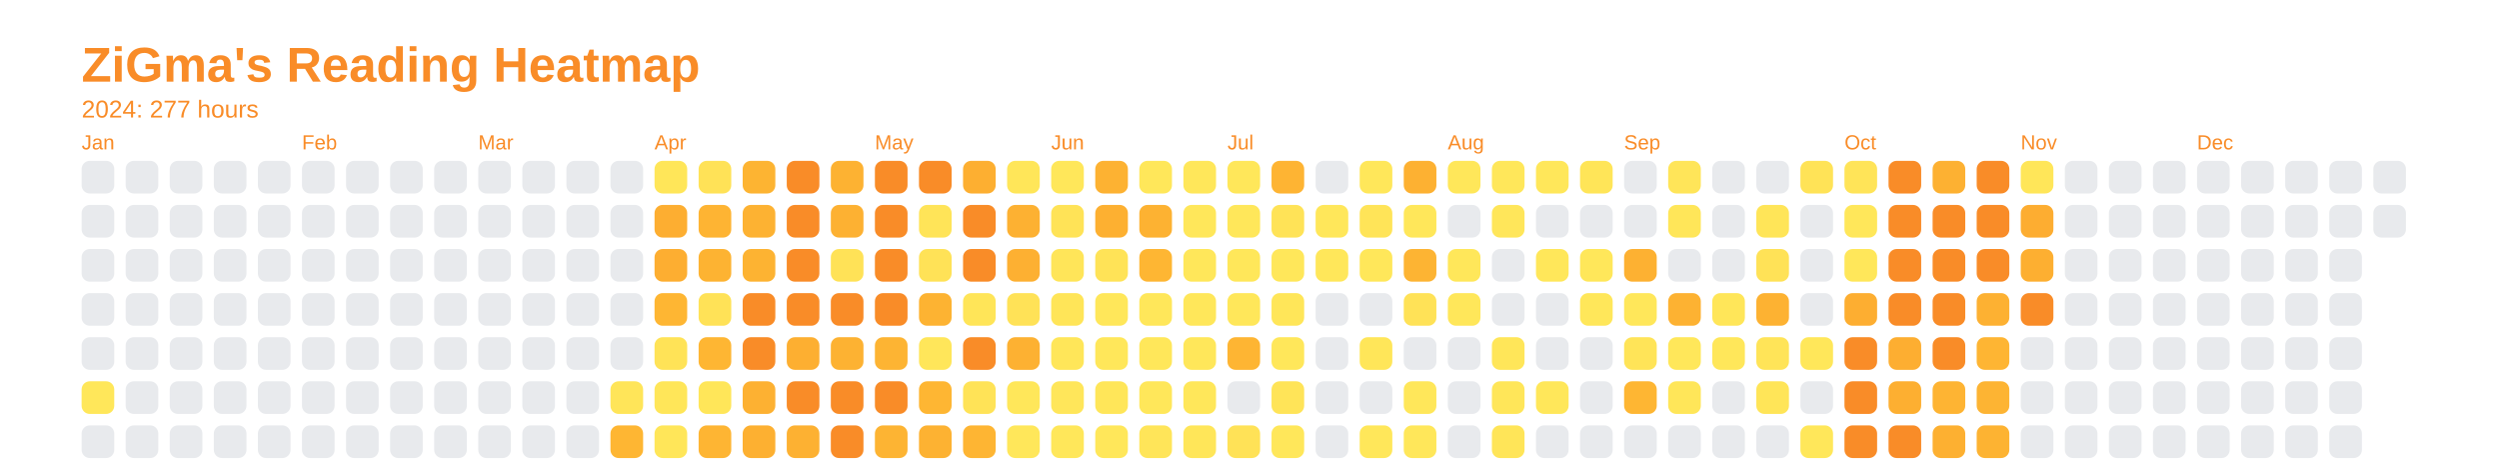
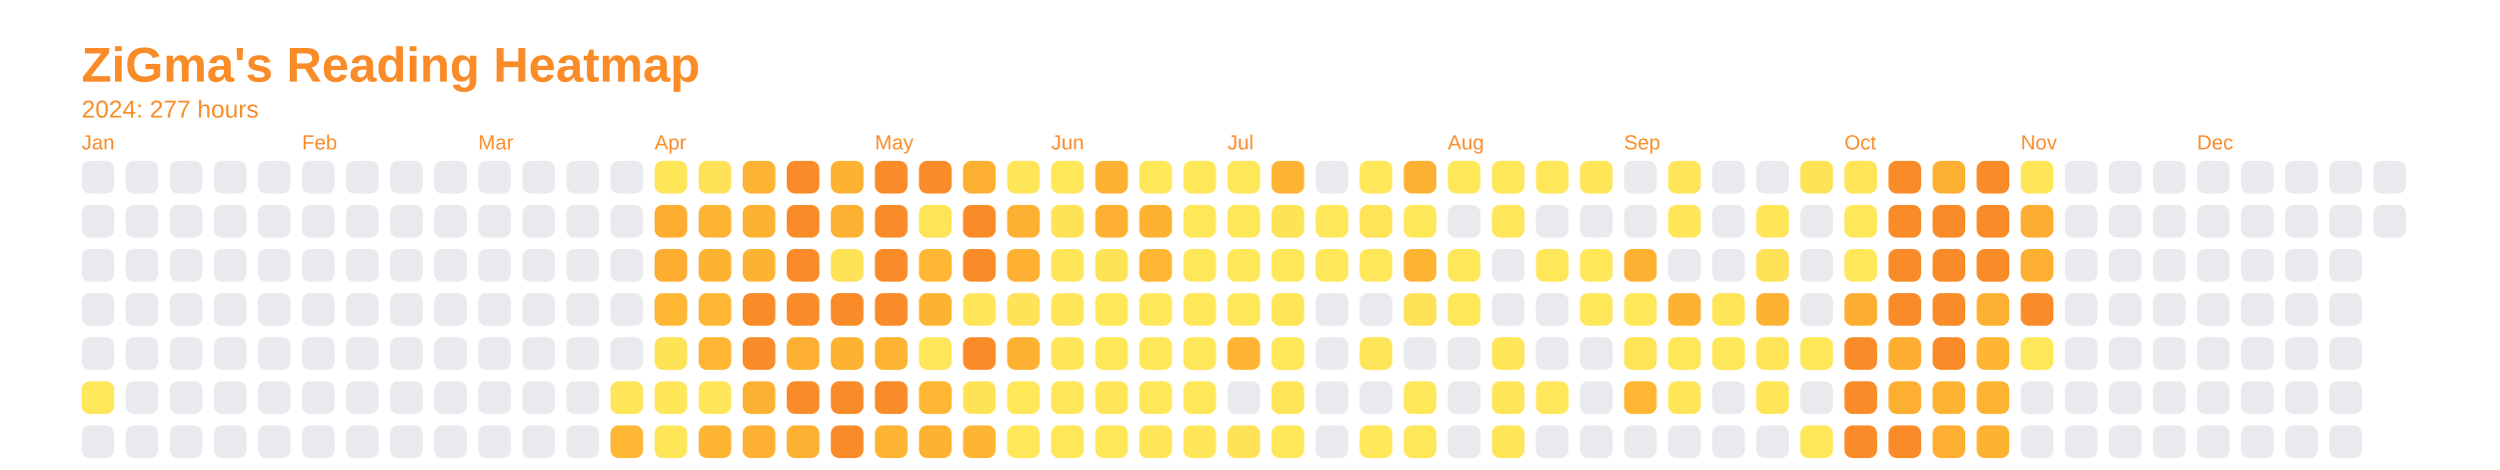
<svg xmlns="http://www.w3.org/2000/svg" baseProfile="full" height="57.5mm" version="1.1" viewBox="0,0,306.2,57.5" width="306.2mm">
  <defs />
  <rect fill="none" height="57.5" width="306.2" x="0" y="0" />
  <text fill="#f98c28" style="font-size:6px; font-family:Arial; font-weight:bold;" x="10" y="10">ZiGma's Reading Heatmap</text>
  <text fill="#f98c28" style="font-size:3px; font-family:Arial;" x="10" y="14.4">2024: 277 hours</text>
  <text fill="#f98c28" style="font-size:2.5px; font-family:Arial" x="10" y="18.3">Jan</text>
  <rect fill="#e8eaed" height="4" rx="1" ry="1" width="4" x="10" y="19.7" />
  <rect fill="#e8eaed" height="4" rx="1" ry="1" width="4" x="10" y="25.1" />
  <rect fill="#e8eaed" height="4" rx="1" ry="1" width="4" x="10" y="30.5" />
  <rect fill="#e8eaed" height="4" rx="1" ry="1" width="4" x="10" y="35.9" />
  <rect fill="#e8eaed" height="4" rx="1" ry="1" width="4" x="10" y="41.3" />
  <rect fill="#ffe75a" height="4" rx="1" ry="1" width="4" x="10" y="46.7" />
  <rect fill="#e8eaed" height="4" rx="1" ry="1" width="4" x="10" y="52.1" />
  <rect fill="#e8eaed" height="4" rx="1" ry="1" width="4" x="15.4" y="19.7" />
  <rect fill="#e8eaed" height="4" rx="1" ry="1" width="4" x="15.4" y="25.1" />
  <rect fill="#e8eaed" height="4" rx="1" ry="1" width="4" x="15.4" y="30.5" />
  <rect fill="#e8eaed" height="4" rx="1" ry="1" width="4" x="15.4" y="35.9" />
  <rect fill="#e8eaed" height="4" rx="1" ry="1" width="4" x="15.4" y="41.3" />
  <rect fill="#e8eaed" height="4" rx="1" ry="1" width="4" x="15.4" y="46.7" />
  <rect fill="#e8eaed" height="4" rx="1" ry="1" width="4" x="15.4" y="52.1" />
  <rect fill="#e8eaed" height="4" rx="1" ry="1" width="4" x="20.8" y="19.7" />
  <rect fill="#e8eaed" height="4" rx="1" ry="1" width="4" x="20.8" y="25.1" />
  <rect fill="#e8eaed" height="4" rx="1" ry="1" width="4" x="20.8" y="30.5" />
  <rect fill="#e8eaed" height="4" rx="1" ry="1" width="4" x="20.8" y="35.9" />
  <rect fill="#e8eaed" height="4" rx="1" ry="1" width="4" x="20.8" y="41.3" />
  <rect fill="#e8eaed" height="4" rx="1" ry="1" width="4" x="20.8" y="46.7" />
  <rect fill="#e8eaed" height="4" rx="1" ry="1" width="4" x="20.8" y="52.1" />
  <rect fill="#e8eaed" height="4" rx="1" ry="1" width="4" x="26.2" y="19.7" />
  <rect fill="#e8eaed" height="4" rx="1" ry="1" width="4" x="26.2" y="25.1" />
  <rect fill="#e8eaed" height="4" rx="1" ry="1" width="4" x="26.2" y="30.5" />
  <rect fill="#e8eaed" height="4" rx="1" ry="1" width="4" x="26.2" y="35.9" />
  <rect fill="#e8eaed" height="4" rx="1" ry="1" width="4" x="26.2" y="41.3" />
  <rect fill="#e8eaed" height="4" rx="1" ry="1" width="4" x="26.2" y="46.7" />
  <rect fill="#e8eaed" height="4" rx="1" ry="1" width="4" x="26.2" y="52.1" />
  <rect fill="#e8eaed" height="4" rx="1" ry="1" width="4" x="31.6" y="19.7" />
  <rect fill="#e8eaed" height="4" rx="1" ry="1" width="4" x="31.6" y="25.1" />
  <rect fill="#e8eaed" height="4" rx="1" ry="1" width="4" x="31.6" y="30.5" />
  <rect fill="#e8eaed" height="4" rx="1" ry="1" width="4" x="31.6" y="35.9" />
  <rect fill="#e8eaed" height="4" rx="1" ry="1" width="4" x="31.6" y="41.3" />
  <rect fill="#e8eaed" height="4" rx="1" ry="1" width="4" x="31.6" y="46.7" />
  <rect fill="#e8eaed" height="4" rx="1" ry="1" width="4" x="31.6" y="52.1" />
  <text fill="#f98c28" style="font-size:2.5px; font-family:Arial" x="37.0" y="18.3">Feb</text>
  <rect fill="#e8eaed" height="4" rx="1" ry="1" width="4" x="37.0" y="19.7" />
  <rect fill="#e8eaed" height="4" rx="1" ry="1" width="4" x="37.0" y="25.1" />
  <rect fill="#e8eaed" height="4" rx="1" ry="1" width="4" x="37.0" y="30.5" />
  <rect fill="#e8eaed" height="4" rx="1" ry="1" width="4" x="37.0" y="35.9" />
  <rect fill="#e8eaed" height="4" rx="1" ry="1" width="4" x="37.0" y="41.3" />
  <rect fill="#e8eaed" height="4" rx="1" ry="1" width="4" x="37.0" y="46.7" />
  <rect fill="#e8eaed" height="4" rx="1" ry="1" width="4" x="37.0" y="52.1" />
  <rect fill="#e8eaed" height="4" rx="1" ry="1" width="4" x="42.4" y="19.7" />
  <rect fill="#e8eaed" height="4" rx="1" ry="1" width="4" x="42.4" y="25.1" />
  <rect fill="#e8eaed" height="4" rx="1" ry="1" width="4" x="42.4" y="30.5" />
  <rect fill="#e8eaed" height="4" rx="1" ry="1" width="4" x="42.4" y="35.9" />
  <rect fill="#e8eaed" height="4" rx="1" ry="1" width="4" x="42.4" y="41.3" />
  <rect fill="#e8eaed" height="4" rx="1" ry="1" width="4" x="42.4" y="46.7" />
  <rect fill="#e8eaed" height="4" rx="1" ry="1" width="4" x="42.4" y="52.1" />
  <rect fill="#e8eaed" height="4" rx="1" ry="1" width="4" x="47.8" y="19.7" />
  <rect fill="#e8eaed" height="4" rx="1" ry="1" width="4" x="47.8" y="25.1" />
  <rect fill="#e8eaed" height="4" rx="1" ry="1" width="4" x="47.8" y="30.5" />
  <rect fill="#e8eaed" height="4" rx="1" ry="1" width="4" x="47.8" y="35.9" />
  <rect fill="#e8eaed" height="4" rx="1" ry="1" width="4" x="47.8" y="41.3" />
  <rect fill="#e8eaed" height="4" rx="1" ry="1" width="4" x="47.8" y="46.7" />
  <rect fill="#e8eaed" height="4" rx="1" ry="1" width="4" x="47.8" y="52.1" />
  <rect fill="#e8eaed" height="4" rx="1" ry="1" width="4" x="53.2" y="19.7" />
  <rect fill="#e8eaed" height="4" rx="1" ry="1" width="4" x="53.2" y="25.1" />
  <rect fill="#e8eaed" height="4" rx="1" ry="1" width="4" x="53.2" y="30.5" />
  <rect fill="#e8eaed" height="4" rx="1" ry="1" width="4" x="53.2" y="35.9" />
  <rect fill="#e8eaed" height="4" rx="1" ry="1" width="4" x="53.2" y="41.3" />
  <rect fill="#e8eaed" height="4" rx="1" ry="1" width="4" x="53.2" y="46.7" />
  <rect fill="#e8eaed" height="4" rx="1" ry="1" width="4" x="53.2" y="52.1" />
  <text fill="#f98c28" style="font-size:2.5px; font-family:Arial" x="58.6" y="18.3">Mar</text>
  <rect fill="#e8eaed" height="4" rx="1" ry="1" width="4" x="58.6" y="19.7" />
  <rect fill="#e8eaed" height="4" rx="1" ry="1" width="4" x="58.6" y="25.1" />
  <rect fill="#e8eaed" height="4" rx="1" ry="1" width="4" x="58.6" y="30.5" />
  <rect fill="#e8eaed" height="4" rx="1" ry="1" width="4" x="58.6" y="35.9" />
  <rect fill="#e8eaed" height="4" rx="1" ry="1" width="4" x="58.6" y="41.3" />
  <rect fill="#e8eaed" height="4" rx="1" ry="1" width="4" x="58.6" y="46.7" />
  <rect fill="#e8eaed" height="4" rx="1" ry="1" width="4" x="58.6" y="52.1" />
  <rect fill="#e8eaed" height="4" rx="1" ry="1" width="4" x="64" y="19.7" />
  <rect fill="#e8eaed" height="4" rx="1" ry="1" width="4" x="64" y="25.1" />
  <rect fill="#e8eaed" height="4" rx="1" ry="1" width="4" x="64" y="30.5" />
  <rect fill="#e8eaed" height="4" rx="1" ry="1" width="4" x="64" y="35.9" />
  <rect fill="#e8eaed" height="4" rx="1" ry="1" width="4" x="64" y="41.3" />
  <rect fill="#e8eaed" height="4" rx="1" ry="1" width="4" x="64" y="46.7" />
  <rect fill="#e8eaed" height="4" rx="1" ry="1" width="4" x="64" y="52.1" />
  <rect fill="#e8eaed" height="4" rx="1" ry="1" width="4" x="69.4" y="19.7" />
  <rect fill="#e8eaed" height="4" rx="1" ry="1" width="4" x="69.4" y="25.1" />
  <rect fill="#e8eaed" height="4" rx="1" ry="1" width="4" x="69.4" y="30.5" />
  <rect fill="#e8eaed" height="4" rx="1" ry="1" width="4" x="69.4" y="35.9" />
  <rect fill="#e8eaed" height="4" rx="1" ry="1" width="4" x="69.4" y="41.3" />
  <rect fill="#e8eaed" height="4" rx="1" ry="1" width="4" x="69.4" y="46.7" />
  <rect fill="#e8eaed" height="4" rx="1" ry="1" width="4" x="69.4" y="52.1" />
  <rect fill="#e8eaed" height="4" rx="1" ry="1" width="4" x="74.8" y="19.7" />
  <rect fill="#e8eaed" height="4" rx="1" ry="1" width="4" x="74.8" y="25.1" />
  <rect fill="#e8eaed" height="4" rx="1" ry="1" width="4" x="74.8" y="30.5" />
  <rect fill="#e8eaed" height="4" rx="1" ry="1" width="4" x="74.8" y="35.9" />
  <rect fill="#e8eaed" height="4" rx="1" ry="1" width="4" x="74.8" y="41.3" />
  <rect fill="#ffe559" height="4" rx="1" ry="1" width="4" x="74.8" y="46.7" />
  <rect fill="#feb633" height="4" rx="1" ry="1" width="4" x="74.8" y="52.1" />
  <text fill="#f98c28" style="font-size:2.5px; font-family:Arial" x="80.2" y="18.3">Apr</text>
  <rect fill="#ffe659" height="4" rx="1" ry="1" width="4" x="80.2" y="19.7" />
  <rect fill="#fdae31" height="4" rx="1" ry="1" width="4" x="80.2" y="25.1" />
  <rect fill="#fdae31" height="4" rx="1" ry="1" width="4" x="80.2" y="30.5" />
  <rect fill="#feb633" height="4" rx="1" ry="1" width="4" x="80.2" y="35.9" />
  <rect fill="#ffe357" height="4" rx="1" ry="1" width="4" x="80.2" y="41.3" />
  <rect fill="#ffe659" height="4" rx="1" ry="1" width="4" x="80.2" y="46.7" />
  <rect fill="#ffe659" height="4" rx="1" ry="1" width="4" x="80.2" y="52.1" />
  <rect fill="#ffe257" height="4" rx="1" ry="1" width="4" x="85.6" y="19.7" />
  <rect fill="#feb433" height="4" rx="1" ry="1" width="4" x="85.6" y="25.1" />
  <rect fill="#fdb332" height="4" rx="1" ry="1" width="4" x="85.6" y="30.5" />
-   <rect fill="#ffe257" height="4" rx="1" ry="1" width="4" x="85.6" y="35.9" />
+   <rect fill="#feb633" height="4" rx="1" ry="1" width="4" x="85.6" y="35.9" />
  <rect fill="#feb633" height="4" rx="1" ry="1" width="4" x="85.6" y="41.3" />
  <rect fill="#ffe659" height="4" rx="1" ry="1" width="4" x="85.6" y="46.7" />
  <rect fill="#feb533" height="4" rx="1" ry="1" width="4" x="85.6" y="52.1" />
  <rect fill="#fdb432" height="4" rx="1" ry="1" width="4" x="91" y="19.7" />
  <rect fill="#fdb232" height="4" rx="1" ry="1" width="4" x="91" y="25.1" />
  <rect fill="#fdb332" height="4" rx="1" ry="1" width="4" x="91" y="30.5" />
  <rect fill="#f98c28" height="4" rx="1" ry="1" width="4" x="91" y="35.9" />
  <rect fill="#f98c28" height="4" rx="1" ry="1" width="4" x="91" y="41.3" />
  <rect fill="#fdb132" height="4" rx="1" ry="1" width="4" x="91" y="46.7" />
  <rect fill="#fdb031" height="4" rx="1" ry="1" width="4" x="91" y="52.1" />
  <rect fill="#f98c28" height="4" rx="1" ry="1" width="4" x="96.4" y="19.7" />
  <rect fill="#f98c28" height="4" rx="1" ry="1" width="4" x="96.4" y="25.1" />
  <rect fill="#f98c28" height="4" rx="1" ry="1" width="4" x="96.4" y="30.5" />
  <rect fill="#f98c28" height="4" rx="1" ry="1" width="4" x="96.4" y="35.9" />
  <rect fill="#fdaf31" height="4" rx="1" ry="1" width="4" x="96.4" y="41.3" />
  <rect fill="#f98c28" height="4" rx="1" ry="1" width="4" x="96.4" y="46.7" />
  <rect fill="#fdb132" height="4" rx="1" ry="1" width="4" x="96.4" y="52.1" />
  <rect fill="#fdb232" height="4" rx="1" ry="1" width="4" x="101.8" y="19.7" />
  <rect fill="#fdb132" height="4" rx="1" ry="1" width="4" x="101.8" y="25.1" />
  <rect fill="#ffe257" height="4" rx="1" ry="1" width="4" x="101.8" y="30.5" />
  <rect fill="#f98c28" height="4" rx="1" ry="1" width="4" x="101.8" y="35.9" />
  <rect fill="#fdb232" height="4" rx="1" ry="1" width="4" x="101.8" y="41.3" />
  <rect fill="#f98c28" height="4" rx="1" ry="1" width="4" x="101.8" y="46.7" />
  <rect fill="#f98c28" height="4" rx="1" ry="1" width="4" x="101.8" y="52.1" />
  <text fill="#f98c28" style="font-size:2.5px; font-family:Arial" x="107.2" y="18.3">May</text>
  <rect fill="#f98c28" height="4" rx="1" ry="1" width="4" x="107.2" y="19.7" />
  <rect fill="#f98c28" height="4" rx="1" ry="1" width="4" x="107.2" y="25.1" />
  <rect fill="#f98c28" height="4" rx="1" ry="1" width="4" x="107.2" y="30.5" />
  <rect fill="#f98c28" height="4" rx="1" ry="1" width="4" x="107.2" y="35.9" />
  <rect fill="#fdb433" height="4" rx="1" ry="1" width="4" x="107.2" y="41.3" />
  <rect fill="#f98c28" height="4" rx="1" ry="1" width="4" x="107.2" y="46.7" />
  <rect fill="#fdb433" height="4" rx="1" ry="1" width="4" x="107.2" y="52.1" />
  <rect fill="#f98c28" height="4" rx="1" ry="1" width="4" x="112.6" y="19.7" />
  <rect fill="#ffe458" height="4" rx="1" ry="1" width="4" x="112.6" y="25.1" />
-   <rect fill="#ffe257" height="4" rx="1" ry="1" width="4" x="112.6" y="30.5" />
+   <rect fill="#feb633" height="4" rx="1" ry="1" width="4" x="112.6" y="30.5" />
  <rect fill="#fdb332" height="4" rx="1" ry="1" width="4" x="112.6" y="35.9" />
  <rect fill="#ffe65a" height="4" rx="1" ry="1" width="4" x="112.6" y="41.3" />
  <rect fill="#feb633" height="4" rx="1" ry="1" width="4" x="112.6" y="46.7" />
  <rect fill="#fdb232" height="4" rx="1" ry="1" width="4" x="112.6" y="52.1" />
  <rect fill="#fdaf31" height="4" rx="1" ry="1" width="4" x="118" y="19.7" />
  <rect fill="#f98c28" height="4" rx="1" ry="1" width="4" x="118" y="25.1" />
  <rect fill="#f98c28" height="4" rx="1" ry="1" width="4" x="118" y="30.5" />
  <rect fill="#ffe558" height="4" rx="1" ry="1" width="4" x="118" y="35.9" />
  <rect fill="#f98c28" height="4" rx="1" ry="1" width="4" x="118" y="41.3" />
  <rect fill="#ffe357" height="4" rx="1" ry="1" width="4" x="118" y="46.7" />
  <rect fill="#feb533" height="4" rx="1" ry="1" width="4" x="118" y="52.1" />
  <rect fill="#ffe659" height="4" rx="1" ry="1" width="4" x="123.4" y="19.7" />
  <rect fill="#fdb132" height="4" rx="1" ry="1" width="4" x="123.4" y="25.1" />
  <rect fill="#fdb032" height="4" rx="1" ry="1" width="4" x="123.4" y="30.5" />
  <rect fill="#ffe257" height="4" rx="1" ry="1" width="4" x="123.4" y="35.9" />
  <rect fill="#fdb132" height="4" rx="1" ry="1" width="4" x="123.4" y="41.3" />
  <rect fill="#ffe75a" height="4" rx="1" ry="1" width="4" x="123.4" y="46.7" />
  <rect fill="#ffe75a" height="4" rx="1" ry="1" width="4" x="123.4" y="52.1" />
  <text fill="#f98c28" style="font-size:2.5px; font-family:Arial" x="128.8" y="18.3">Jun</text>
  <rect fill="#ffe75a" height="4" rx="1" ry="1" width="4" x="128.8" y="19.7" />
  <rect fill="#ffe357" height="4" rx="1" ry="1" width="4" x="128.8" y="25.1" />
  <rect fill="#ffe559" height="4" rx="1" ry="1" width="4" x="128.8" y="30.5" />
  <rect fill="#ffe558" height="4" rx="1" ry="1" width="4" x="128.8" y="35.9" />
  <rect fill="#ffe659" height="4" rx="1" ry="1" width="4" x="128.8" y="41.3" />
  <rect fill="#ffe65a" height="4" rx="1" ry="1" width="4" x="128.8" y="46.7" />
  <rect fill="#ffe75a" height="4" rx="1" ry="1" width="4" x="128.8" y="52.1" />
  <rect fill="#fdb232" height="4" rx="1" ry="1" width="4" x="134.2" y="19.7" />
  <rect fill="#fdb031" height="4" rx="1" ry="1" width="4" x="134.2" y="25.1" />
  <rect fill="#ffe357" height="4" rx="1" ry="1" width="4" x="134.2" y="30.5" />
  <rect fill="#ffe75a" height="4" rx="1" ry="1" width="4" x="134.2" y="35.9" />
  <rect fill="#ffe75a" height="4" rx="1" ry="1" width="4" x="134.2" y="41.3" />
  <rect fill="#ffe659" height="4" rx="1" ry="1" width="4" x="134.2" y="46.7" />
  <rect fill="#ffe75a" height="4" rx="1" ry="1" width="4" x="134.2" y="52.1" />
  <rect fill="#ffe75a" height="4" rx="1" ry="1" width="4" x="139.6" y="19.7" />
  <rect fill="#fdb232" height="4" rx="1" ry="1" width="4" x="139.6" y="25.1" />
  <rect fill="#feb633" height="4" rx="1" ry="1" width="4" x="139.6" y="30.5" />
  <rect fill="#ffe75a" height="4" rx="1" ry="1" width="4" x="139.6" y="35.9" />
  <rect fill="#ffe75a" height="4" rx="1" ry="1" width="4" x="139.6" y="41.3" />
  <rect fill="#ffe75a" height="4" rx="1" ry="1" width="4" x="139.6" y="46.7" />
  <rect fill="#ffe559" height="4" rx="1" ry="1" width="4" x="139.6" y="52.1" />
  <rect fill="#ffe75a" height="4" rx="1" ry="1" width="4" x="145" y="19.7" />
  <rect fill="#ffe75a" height="4" rx="1" ry="1" width="4" x="145" y="25.1" />
  <rect fill="#ffe75a" height="4" rx="1" ry="1" width="4" x="145" y="30.5" />
  <rect fill="#ffe75a" height="4" rx="1" ry="1" width="4" x="145" y="35.9" />
  <rect fill="#ffe75a" height="4" rx="1" ry="1" width="4" x="145" y="41.3" />
  <rect fill="#ffe75a" height="4" rx="1" ry="1" width="4" x="145" y="46.7" />
  <rect fill="#ffe659" height="4" rx="1" ry="1" width="4" x="145" y="52.1" />
  <text fill="#f98c28" style="font-size:2.5px; font-family:Arial" x="150.4" y="18.3">Jul</text>
  <rect fill="#ffe75a" height="4" rx="1" ry="1" width="4" x="150.4" y="19.7" />
  <rect fill="#ffe75a" height="4" rx="1" ry="1" width="4" x="150.4" y="25.1" />
  <rect fill="#ffe75a" height="4" rx="1" ry="1" width="4" x="150.4" y="30.5" />
  <rect fill="#ffe75a" height="4" rx="1" ry="1" width="4" x="150.4" y="35.9" />
  <rect fill="#feb533" height="4" rx="1" ry="1" width="4" x="150.4" y="41.3" />
  <rect fill="#e8eaed" height="4" rx="1" ry="1" width="4" x="150.4" y="46.7" />
  <rect fill="#ffe257" height="4" rx="1" ry="1" width="4" x="150.4" y="52.1" />
  <rect fill="#feb433" height="4" rx="1" ry="1" width="4" x="155.8" y="19.7" />
  <rect fill="#ffe357" height="4" rx="1" ry="1" width="4" x="155.8" y="25.1" />
  <rect fill="#ffe75a" height="4" rx="1" ry="1" width="4" x="155.8" y="30.5" />
  <rect fill="#ffe659" height="4" rx="1" ry="1" width="4" x="155.8" y="35.9" />
  <rect fill="#ffe75a" height="4" rx="1" ry="1" width="4" x="155.8" y="41.3" />
  <rect fill="#ffe458" height="4" rx="1" ry="1" width="4" x="155.8" y="46.7" />
  <rect fill="#ffe75a" height="4" rx="1" ry="1" width="4" x="155.8" y="52.1" />
  <rect fill="#e8eaed" height="4" rx="1" ry="1" width="4" x="161.2" y="19.7" />
  <rect fill="#ffe75a" height="4" rx="1" ry="1" width="4" x="161.2" y="25.1" />
  <rect fill="#ffe75a" height="4" rx="1" ry="1" width="4" x="161.2" y="30.5" />
  <rect fill="#e8eaed" height="4" rx="1" ry="1" width="4" x="161.2" y="35.9" />
  <rect fill="#e8eaed" height="4" rx="1" ry="1" width="4" x="161.2" y="41.3" />
  <rect fill="#e8eaed" height="4" rx="1" ry="1" width="4" x="161.2" y="46.7" />
  <rect fill="#e8eaed" height="4" rx="1" ry="1" width="4" x="161.2" y="52.1" />
  <rect fill="#ffe75a" height="4" rx="1" ry="1" width="4" x="166.6" y="19.7" />
  <rect fill="#ffe458" height="4" rx="1" ry="1" width="4" x="166.6" y="25.1" />
  <rect fill="#ffe75a" height="4" rx="1" ry="1" width="4" x="166.6" y="30.5" />
  <rect fill="#e8eaed" height="4" rx="1" ry="1" width="4" x="166.6" y="35.9" />
  <rect fill="#ffe659" height="4" rx="1" ry="1" width="4" x="166.6" y="41.3" />
  <rect fill="#e8eaed" height="4" rx="1" ry="1" width="4" x="166.6" y="46.7" />
  <rect fill="#ffe75a" height="4" rx="1" ry="1" width="4" x="166.6" y="52.1" />
  <rect fill="#fdb132" height="4" rx="1" ry="1" width="4" x="172" y="19.7" />
  <rect fill="#ffe75a" height="4" rx="1" ry="1" width="4" x="172" y="25.1" />
  <rect fill="#fdb433" height="4" rx="1" ry="1" width="4" x="172" y="30.5" />
  <rect fill="#ffe257" height="4" rx="1" ry="1" width="4" x="172" y="35.9" />
  <rect fill="#e8eaed" height="4" rx="1" ry="1" width="4" x="172" y="41.3" />
  <rect fill="#ffe75a" height="4" rx="1" ry="1" width="4" x="172" y="46.7" />
  <rect fill="#ffe75a" height="4" rx="1" ry="1" width="4" x="172" y="52.1" />
  <text fill="#f98c28" style="font-size:2.5px; font-family:Arial" x="177.4" y="18.3">Aug</text>
  <rect fill="#ffe75a" height="4" rx="1" ry="1" width="4" x="177.4" y="19.7" />
  <rect fill="#e8eaed" height="4" rx="1" ry="1" width="4" x="177.4" y="25.1" />
  <rect fill="#ffe75a" height="4" rx="1" ry="1" width="4" x="177.4" y="30.5" />
  <rect fill="#ffe75a" height="4" rx="1" ry="1" width="4" x="177.4" y="35.9" />
  <rect fill="#e8eaed" height="4" rx="1" ry="1" width="4" x="177.4" y="41.3" />
  <rect fill="#e8eaed" height="4" rx="1" ry="1" width="4" x="177.4" y="46.7" />
  <rect fill="#e8eaed" height="4" rx="1" ry="1" width="4" x="177.4" y="52.1" />
  <rect fill="#ffe75a" height="4" rx="1" ry="1" width="4" x="182.8" y="19.7" />
  <rect fill="#ffe65a" height="4" rx="1" ry="1" width="4" x="182.8" y="25.1" />
  <rect fill="#e8eaed" height="4" rx="1" ry="1" width="4" x="182.8" y="30.5" />
  <rect fill="#e8eaed" height="4" rx="1" ry="1" width="4" x="182.8" y="35.9" />
  <rect fill="#ffe659" height="4" rx="1" ry="1" width="4" x="182.8" y="41.3" />
  <rect fill="#ffe659" height="4" rx="1" ry="1" width="4" x="182.8" y="46.7" />
  <rect fill="#ffe558" height="4" rx="1" ry="1" width="4" x="182.8" y="52.1" />
  <rect fill="#ffe75a" height="4" rx="1" ry="1" width="4" x="188.2" y="19.7" />
  <rect fill="#e8eaed" height="4" rx="1" ry="1" width="4" x="188.2" y="25.1" />
  <rect fill="#ffe75a" height="4" rx="1" ry="1" width="4" x="188.2" y="30.5" />
  <rect fill="#e8eaed" height="4" rx="1" ry="1" width="4" x="188.2" y="35.9" />
  <rect fill="#e8eaed" height="4" rx="1" ry="1" width="4" x="188.2" y="41.3" />
  <rect fill="#ffe75a" height="4" rx="1" ry="1" width="4" x="188.2" y="46.7" />
  <rect fill="#e8eaed" height="4" rx="1" ry="1" width="4" x="188.2" y="52.1" />
  <rect fill="#ffe558" height="4" rx="1" ry="1" width="4" x="193.6" y="19.7" />
  <rect fill="#e8eaed" height="4" rx="1" ry="1" width="4" x="193.6" y="25.1" />
  <rect fill="#ffe75a" height="4" rx="1" ry="1" width="4" x="193.6" y="30.5" />
  <rect fill="#ffe75a" height="4" rx="1" ry="1" width="4" x="193.6" y="35.9" />
  <rect fill="#e8eaed" height="4" rx="1" ry="1" width="4" x="193.6" y="41.3" />
  <rect fill="#e8eaed" height="4" rx="1" ry="1" width="4" x="193.6" y="46.7" />
  <rect fill="#e8eaed" height="4" rx="1" ry="1" width="4" x="193.6" y="52.1" />
  <text fill="#f98c28" style="font-size:2.5px; font-family:Arial" x="199" y="18.3">Sep</text>
  <rect fill="#e8eaed" height="4" rx="1" ry="1" width="4" x="199" y="19.7" />
  <rect fill="#e8eaed" height="4" rx="1" ry="1" width="4" x="199" y="25.1" />
  <rect fill="#fdb132" height="4" rx="1" ry="1" width="4" x="199" y="30.5" />
  <rect fill="#ffe75a" height="4" rx="1" ry="1" width="4" x="199" y="35.9" />
  <rect fill="#ffe458" height="4" rx="1" ry="1" width="4" x="199" y="41.3" />
  <rect fill="#feb633" height="4" rx="1" ry="1" width="4" x="199" y="46.7" />
  <rect fill="#e8eaed" height="4" rx="1" ry="1" width="4" x="199" y="52.1" />
  <rect fill="#ffe559" height="4" rx="1" ry="1" width="4" x="204.4" y="19.7" />
  <rect fill="#ffe659" height="4" rx="1" ry="1" width="4" x="204.4" y="25.1" />
  <rect fill="#e8eaed" height="4" rx="1" ry="1" width="4" x="204.4" y="30.5" />
  <rect fill="#fdb232" height="4" rx="1" ry="1" width="4" x="204.4" y="35.9" />
  <rect fill="#ffe75a" height="4" rx="1" ry="1" width="4" x="204.4" y="41.3" />
  <rect fill="#ffe659" height="4" rx="1" ry="1" width="4" x="204.4" y="46.7" />
  <rect fill="#e8eaed" height="4" rx="1" ry="1" width="4" x="204.4" y="52.1" />
  <rect fill="#e8eaed" height="4" rx="1" ry="1" width="4" x="209.8" y="19.7" />
  <rect fill="#e8eaed" height="4" rx="1" ry="1" width="4" x="209.8" y="25.1" />
  <rect fill="#e8eaed" height="4" rx="1" ry="1" width="4" x="209.8" y="30.5" />
  <rect fill="#ffe659" height="4" rx="1" ry="1" width="4" x="209.8" y="35.9" />
  <rect fill="#ffe75a" height="4" rx="1" ry="1" width="4" x="209.8" y="41.3" />
  <rect fill="#e8eaed" height="4" rx="1" ry="1" width="4" x="209.8" y="46.7" />
  <rect fill="#e8eaed" height="4" rx="1" ry="1" width="4" x="209.8" y="52.1" />
  <rect fill="#e8eaed" height="4" rx="1" ry="1" width="4" x="215.2" y="19.7" />
  <rect fill="#ffe558" height="4" rx="1" ry="1" width="4" x="215.2" y="25.1" />
  <rect fill="#ffe257" height="4" rx="1" ry="1" width="4" x="215.2" y="30.5" />
  <rect fill="#fdb232" height="4" rx="1" ry="1" width="4" x="215.2" y="35.9" />
  <rect fill="#ffe458" height="4" rx="1" ry="1" width="4" x="215.2" y="41.3" />
  <rect fill="#ffe558" height="4" rx="1" ry="1" width="4" x="215.2" y="46.7" />
  <rect fill="#e8eaed" height="4" rx="1" ry="1" width="4" x="215.2" y="52.1" />
  <rect fill="#ffe357" height="4" rx="1" ry="1" width="4" x="220.6" y="19.7" />
  <rect fill="#e8eaed" height="4" rx="1" ry="1" width="4" x="220.6" y="25.1" />
  <rect fill="#e8eaed" height="4" rx="1" ry="1" width="4" x="220.6" y="30.5" />
  <rect fill="#e8eaed" height="4" rx="1" ry="1" width="4" x="220.6" y="35.9" />
  <rect fill="#ffe75a" height="4" rx="1" ry="1" width="4" x="220.6" y="41.3" />
  <rect fill="#e8eaed" height="4" rx="1" ry="1" width="4" x="220.6" y="46.7" />
  <rect fill="#ffe75a" height="4" rx="1" ry="1" width="4" x="220.6" y="52.1" />
  <text fill="#f98c28" style="font-size:2.5px; font-family:Arial" x="226" y="18.3">Oct</text>
  <rect fill="#ffe458" height="4" rx="1" ry="1" width="4" x="226" y="19.7" />
  <rect fill="#ffe75a" height="4" rx="1" ry="1" width="4" x="226" y="25.1" />
  <rect fill="#ffe75a" height="4" rx="1" ry="1" width="4" x="226" y="30.5" />
  <rect fill="#fdae31" height="4" rx="1" ry="1" width="4" x="226" y="35.9" />
  <rect fill="#f98c28" height="4" rx="1" ry="1" width="4" x="226" y="41.3" />
  <rect fill="#f98c28" height="4" rx="1" ry="1" width="4" x="226" y="46.7" />
  <rect fill="#f98c28" height="4" rx="1" ry="1" width="4" x="226" y="52.1" />
  <rect fill="#f98c28" height="4" rx="1" ry="1" width="4" x="231.4" y="19.7" />
  <rect fill="#f98c28" height="4" rx="1" ry="1" width="4" x="231.4" y="25.1" />
  <rect fill="#f98c28" height="4" rx="1" ry="1" width="4" x="231.4" y="30.5" />
  <rect fill="#f98c28" height="4" rx="1" ry="1" width="4" x="231.4" y="35.9" />
  <rect fill="#fdae31" height="4" rx="1" ry="1" width="4" x="231.4" y="41.3" />
  <rect fill="#fdaf31" height="4" rx="1" ry="1" width="4" x="231.4" y="46.7" />
  <rect fill="#f98c28" height="4" rx="1" ry="1" width="4" x="231.4" y="52.1" />
  <rect fill="#fdb132" height="4" rx="1" ry="1" width="4" x="236.8" y="19.7" />
  <rect fill="#f98c28" height="4" rx="1" ry="1" width="4" x="236.8" y="25.1" />
  <rect fill="#f98c28" height="4" rx="1" ry="1" width="4" x="236.8" y="30.5" />
  <rect fill="#f98c28" height="4" rx="1" ry="1" width="4" x="236.8" y="35.9" />
  <rect fill="#f98c28" height="4" rx="1" ry="1" width="4" x="236.8" y="41.3" />
  <rect fill="#feb433" height="4" rx="1" ry="1" width="4" x="236.8" y="46.7" />
  <rect fill="#fdb031" height="4" rx="1" ry="1" width="4" x="236.8" y="52.1" />
  <rect fill="#f98c28" height="4" rx="1" ry="1" width="4" x="242.2" y="19.7" />
  <rect fill="#f98c28" height="4" rx="1" ry="1" width="4" x="242.2" y="25.1" />
  <rect fill="#f98c28" height="4" rx="1" ry="1" width="4" x="242.2" y="30.5" />
  <rect fill="#fdb132" height="4" rx="1" ry="1" width="4" x="242.2" y="35.9" />
  <rect fill="#feb533" height="4" rx="1" ry="1" width="4" x="242.2" y="41.3" />
  <rect fill="#fdb433" height="4" rx="1" ry="1" width="4" x="242.2" y="46.7" />
  <rect fill="#fdb332" height="4" rx="1" ry="1" width="4" x="242.2" y="52.1" />
  <text fill="#f98c28" style="font-size:2.5px; font-family:Arial" x="247.6" y="18.3">Nov</text>
  <rect fill="#ffe659" height="4" rx="1" ry="1" width="4" x="247.6" y="19.7" />
  <rect fill="#fdad31" height="4" rx="1" ry="1" width="4" x="247.6" y="25.1" />
  <rect fill="#fdaf31" height="4" rx="1" ry="1" width="4" x="247.6" y="30.5" />
  <rect fill="#f98c28" height="4" rx="1" ry="1" width="4" x="247.6" y="35.9" />
-   <rect fill="#e8eaed" height="4" rx="1" ry="1" width="4" x="247.6" y="41.3" />
+   <rect fill="#ffe75a" height="4" rx="1" ry="1" width="4" x="247.6" y="41.3" />
  <rect fill="#e8eaed" height="4" rx="1" ry="1" width="4" x="247.6" y="46.7" />
  <rect fill="#e8eaed" height="4" rx="1" ry="1" width="4" x="247.6" y="52.1" />
  <rect fill="#e8eaed" height="4" rx="1" ry="1" width="4" x="253" y="19.7" />
  <rect fill="#e8eaed" height="4" rx="1" ry="1" width="4" x="253" y="25.1" />
  <rect fill="#e8eaed" height="4" rx="1" ry="1" width="4" x="253" y="30.5" />
  <rect fill="#e8eaed" height="4" rx="1" ry="1" width="4" x="253" y="35.9" />
  <rect fill="#e8eaed" height="4" rx="1" ry="1" width="4" x="253" y="41.3" />
  <rect fill="#e8eaed" height="4" rx="1" ry="1" width="4" x="253" y="46.7" />
  <rect fill="#e8eaed" height="4" rx="1" ry="1" width="4" x="253" y="52.1" />
  <rect fill="#e8eaed" height="4" rx="1" ry="1" width="4" x="258.4" y="19.7" />
  <rect fill="#e8eaed" height="4" rx="1" ry="1" width="4" x="258.4" y="25.1" />
  <rect fill="#e8eaed" height="4" rx="1" ry="1" width="4" x="258.4" y="30.5" />
  <rect fill="#e8eaed" height="4" rx="1" ry="1" width="4" x="258.4" y="35.9" />
  <rect fill="#e8eaed" height="4" rx="1" ry="1" width="4" x="258.4" y="41.3" />
  <rect fill="#e8eaed" height="4" rx="1" ry="1" width="4" x="258.4" y="46.7" />
  <rect fill="#e8eaed" height="4" rx="1" ry="1" width="4" x="258.4" y="52.1" />
  <rect fill="#e8eaed" height="4" rx="1" ry="1" width="4" x="263.8" y="19.7" />
  <rect fill="#e8eaed" height="4" rx="1" ry="1" width="4" x="263.8" y="25.1" />
  <rect fill="#e8eaed" height="4" rx="1" ry="1" width="4" x="263.8" y="30.5" />
  <rect fill="#e8eaed" height="4" rx="1" ry="1" width="4" x="263.8" y="35.9" />
  <rect fill="#e8eaed" height="4" rx="1" ry="1" width="4" x="263.8" y="41.3" />
  <rect fill="#e8eaed" height="4" rx="1" ry="1" width="4" x="263.8" y="46.7" />
  <rect fill="#e8eaed" height="4" rx="1" ry="1" width="4" x="263.8" y="52.1" />
  <text fill="#f98c28" style="font-size:2.5px; font-family:Arial" x="269.2" y="18.3">Dec</text>
  <rect fill="#e8eaed" height="4" rx="1" ry="1" width="4" x="269.2" y="19.7" />
  <rect fill="#e8eaed" height="4" rx="1" ry="1" width="4" x="269.2" y="25.1" />
  <rect fill="#e8eaed" height="4" rx="1" ry="1" width="4" x="269.2" y="30.5" />
  <rect fill="#e8eaed" height="4" rx="1" ry="1" width="4" x="269.2" y="35.9" />
  <rect fill="#e8eaed" height="4" rx="1" ry="1" width="4" x="269.2" y="41.3" />
  <rect fill="#e8eaed" height="4" rx="1" ry="1" width="4" x="269.2" y="46.7" />
  <rect fill="#e8eaed" height="4" rx="1" ry="1" width="4" x="269.2" y="52.1" />
  <rect fill="#e8eaed" height="4" rx="1" ry="1" width="4" x="274.6" y="19.7" />
  <rect fill="#e8eaed" height="4" rx="1" ry="1" width="4" x="274.6" y="25.1" />
  <rect fill="#e8eaed" height="4" rx="1" ry="1" width="4" x="274.6" y="30.5" />
  <rect fill="#e8eaed" height="4" rx="1" ry="1" width="4" x="274.6" y="35.9" />
  <rect fill="#e8eaed" height="4" rx="1" ry="1" width="4" x="274.6" y="41.3" />
  <rect fill="#e8eaed" height="4" rx="1" ry="1" width="4" x="274.6" y="46.7" />
  <rect fill="#e8eaed" height="4" rx="1" ry="1" width="4" x="274.6" y="52.1" />
  <rect fill="#e8eaed" height="4" rx="1" ry="1" width="4" x="280" y="19.7" />
  <rect fill="#e8eaed" height="4" rx="1" ry="1" width="4" x="280" y="25.1" />
  <rect fill="#e8eaed" height="4" rx="1" ry="1" width="4" x="280" y="30.5" />
  <rect fill="#e8eaed" height="4" rx="1" ry="1" width="4" x="280" y="35.9" />
  <rect fill="#e8eaed" height="4" rx="1" ry="1" width="4" x="280" y="41.3" />
  <rect fill="#e8eaed" height="4" rx="1" ry="1" width="4" x="280" y="46.7" />
  <rect fill="#e8eaed" height="4" rx="1" ry="1" width="4" x="280" y="52.1" />
  <rect fill="#e8eaed" height="4" rx="1" ry="1" width="4" x="285.4" y="19.7" />
  <rect fill="#e8eaed" height="4" rx="1" ry="1" width="4" x="285.4" y="25.1" />
  <rect fill="#e8eaed" height="4" rx="1" ry="1" width="4" x="285.4" y="30.5" />
  <rect fill="#e8eaed" height="4" rx="1" ry="1" width="4" x="285.4" y="35.9" />
  <rect fill="#e8eaed" height="4" rx="1" ry="1" width="4" x="285.4" y="41.3" />
  <rect fill="#e8eaed" height="4" rx="1" ry="1" width="4" x="285.4" y="46.7" />
  <rect fill="#e8eaed" height="4" rx="1" ry="1" width="4" x="285.4" y="52.1" />
  <rect fill="#e8eaed" height="4" rx="1" ry="1" width="4" x="290.8" y="19.7" />
  <rect fill="#e8eaed" height="4" rx="1" ry="1" width="4" x="290.8" y="25.1" />
</svg>
